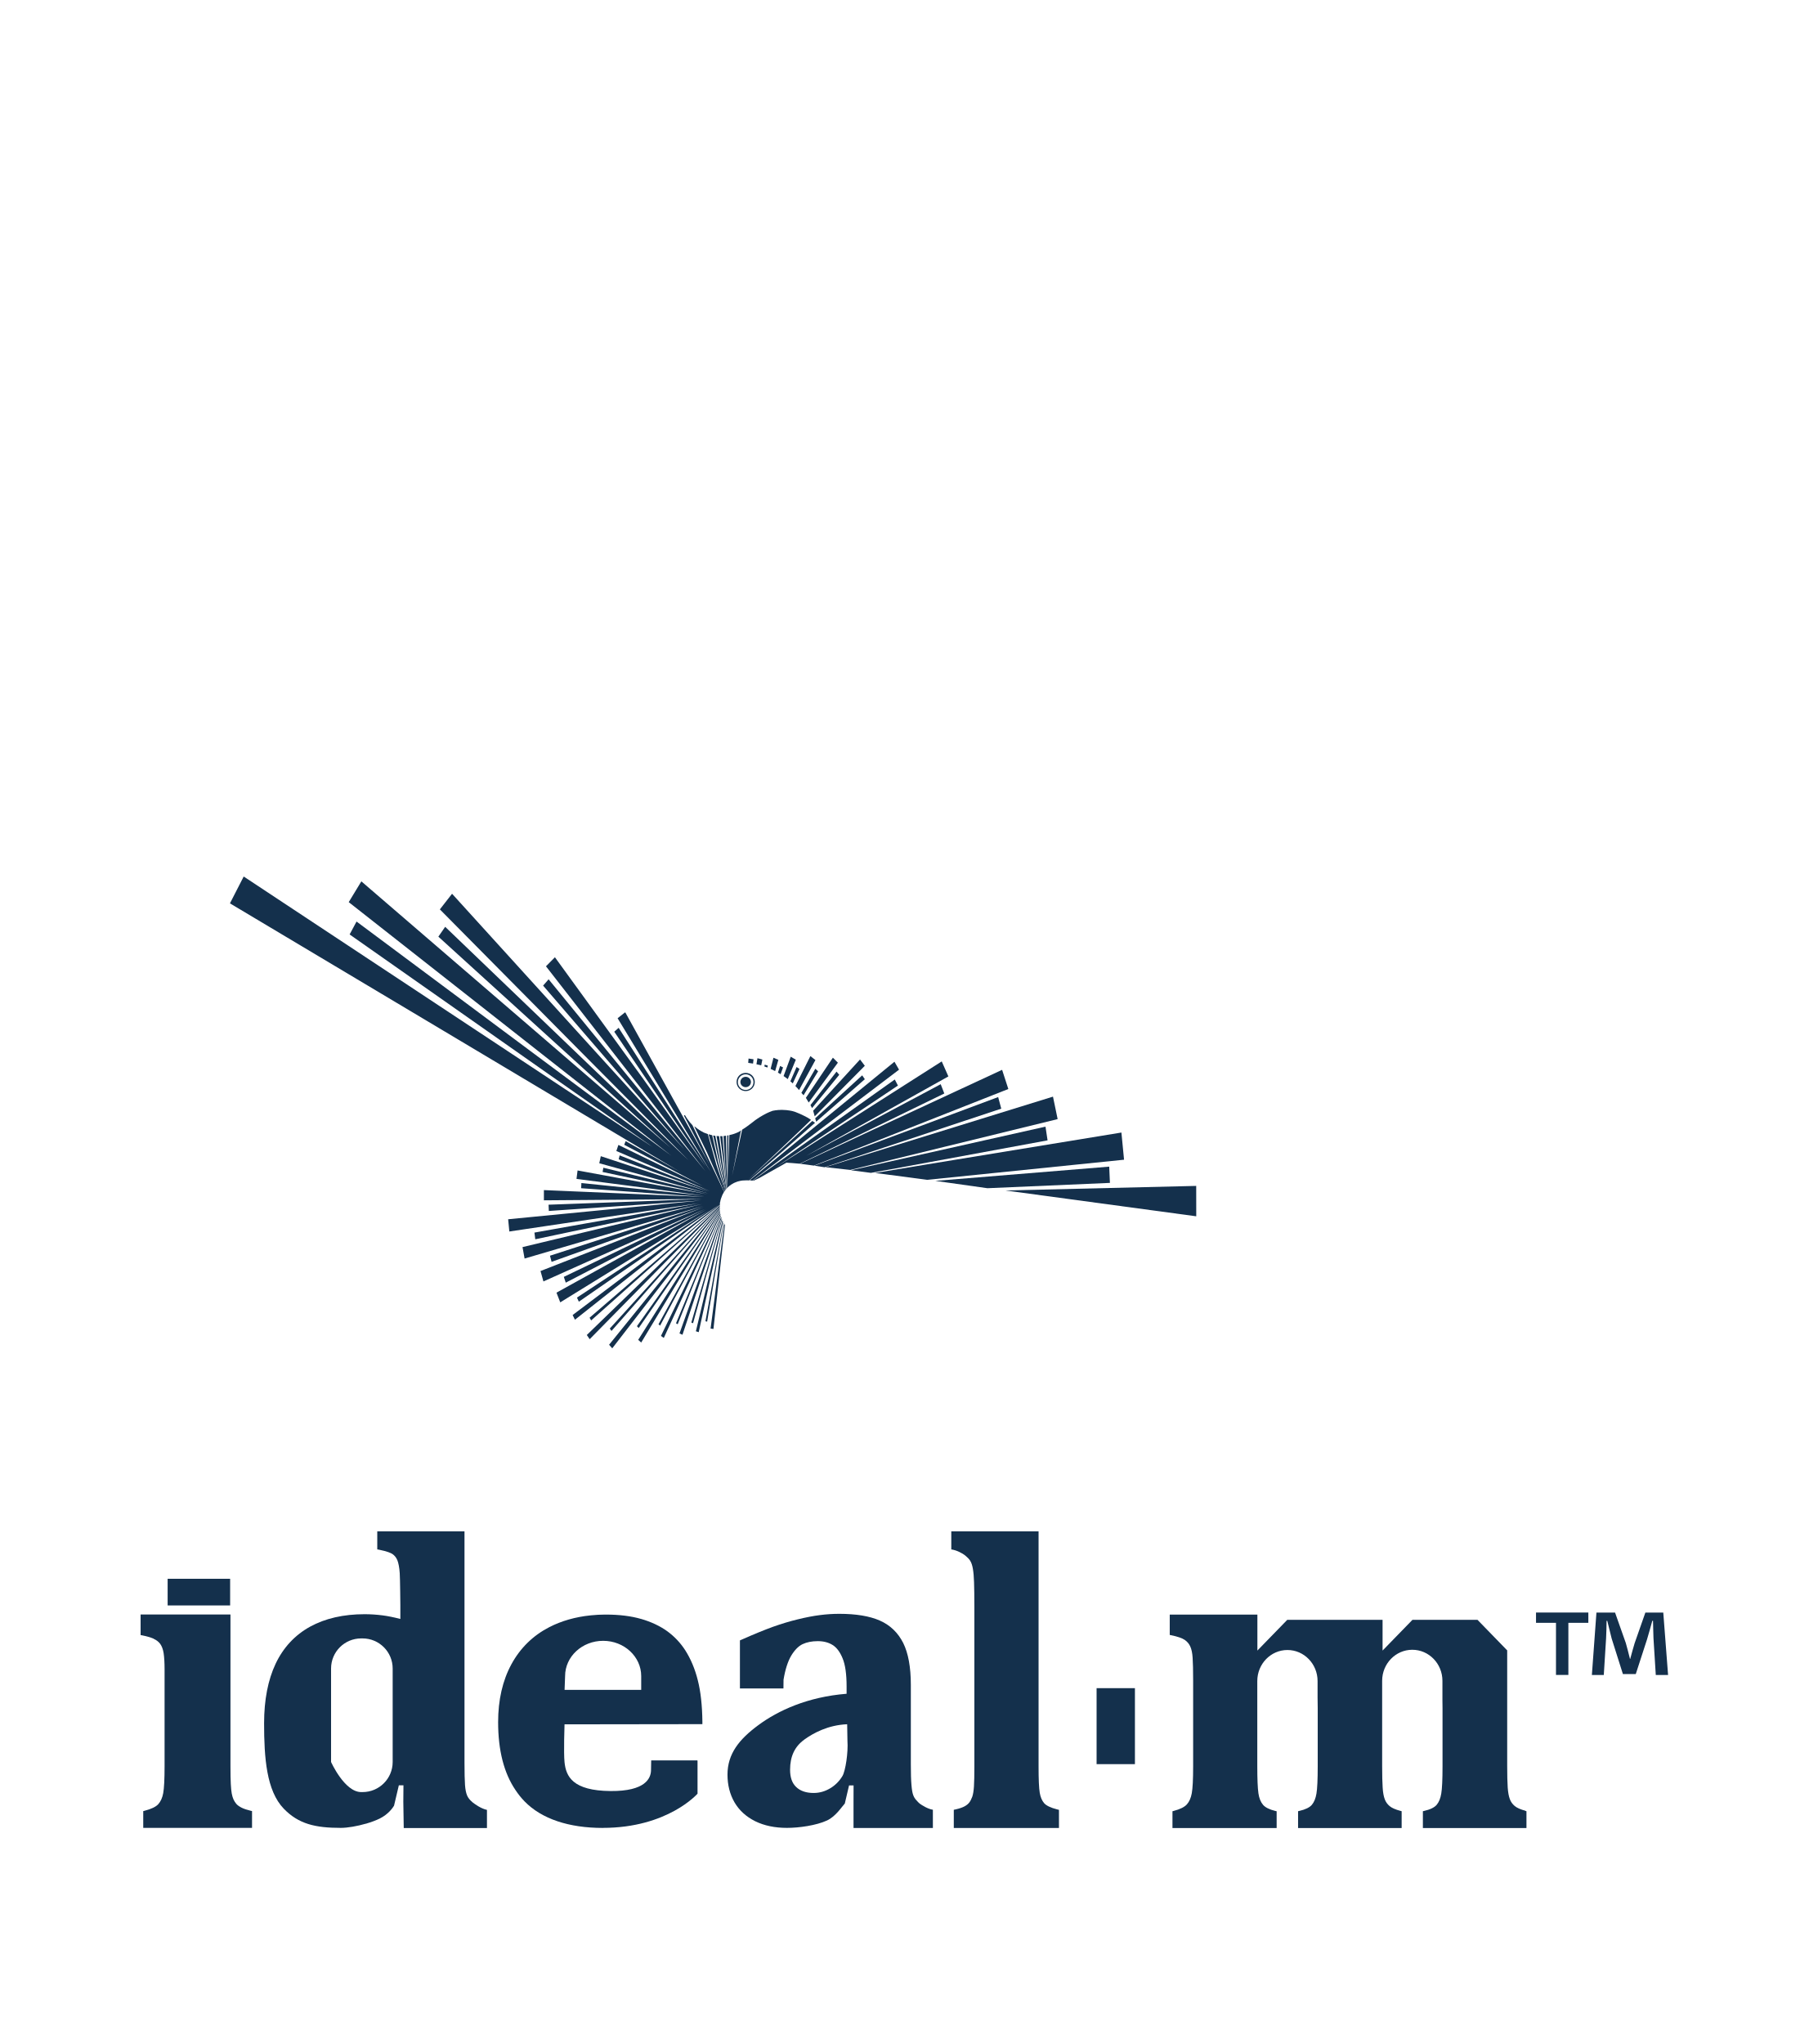
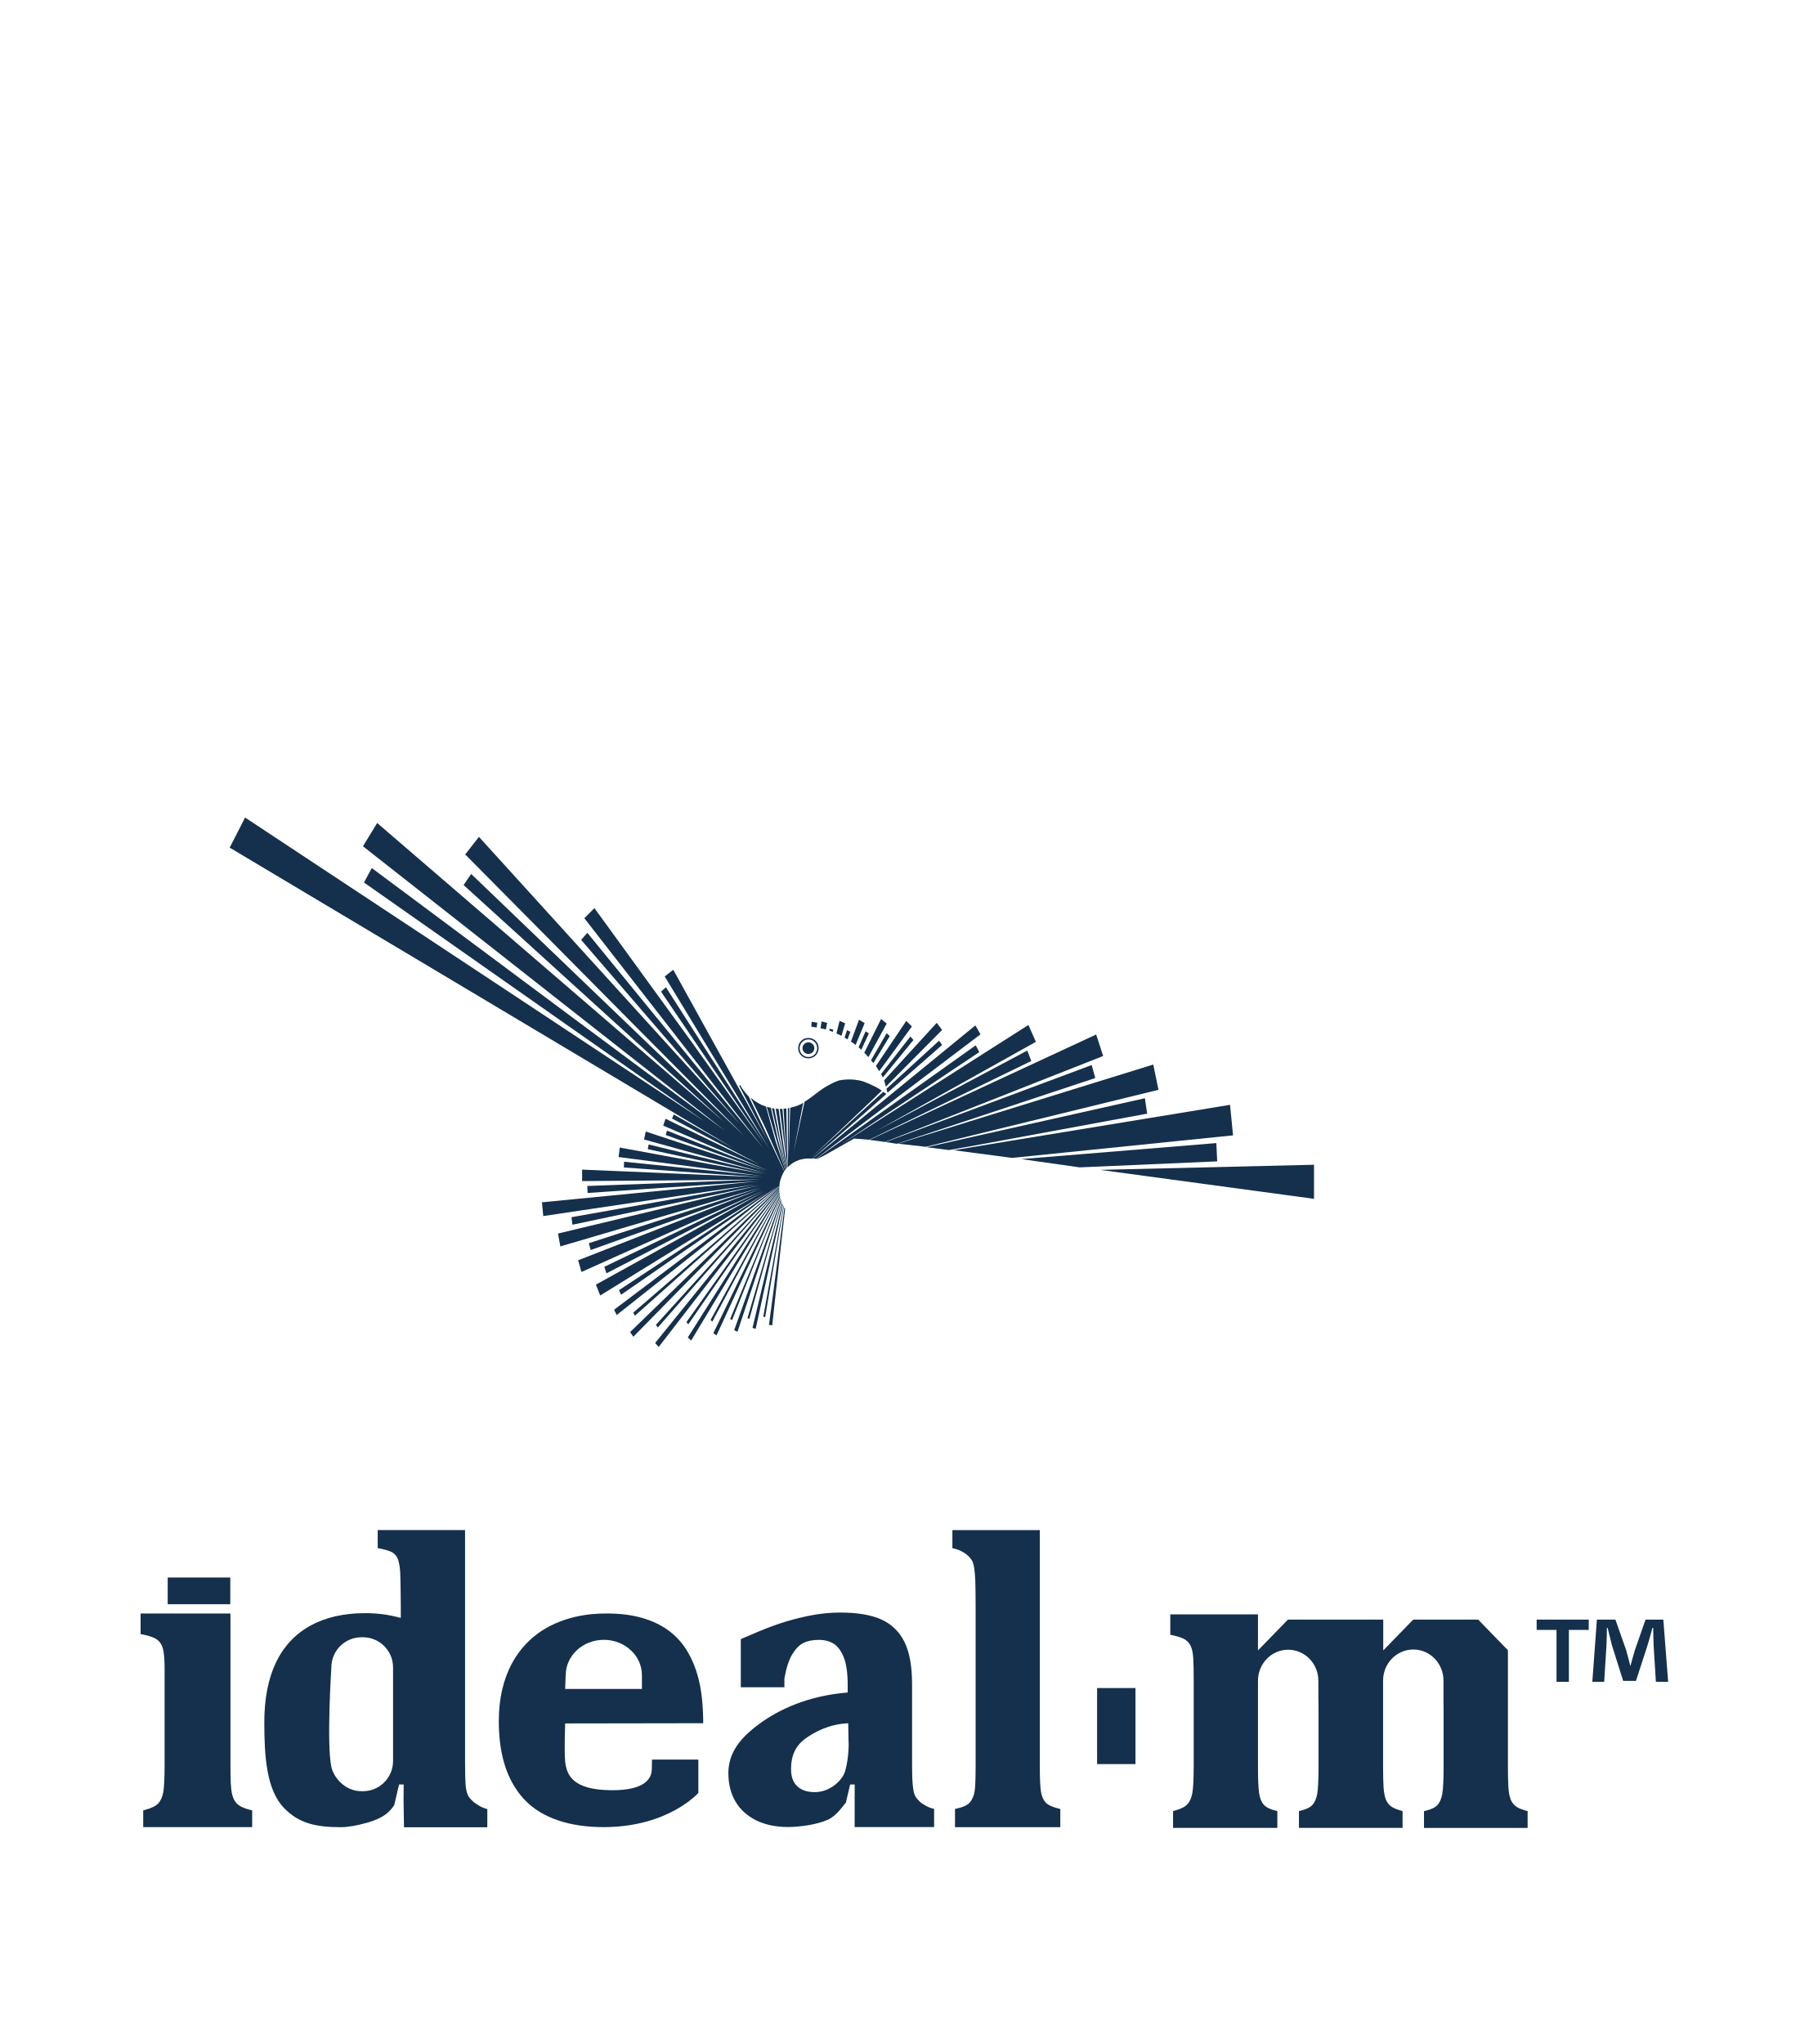
<svg xmlns="http://www.w3.org/2000/svg" id="Layer_2" data-name="Layer 2" viewBox="-13.02 -60 167.5 189.24">
  <g id="Layer_1-2" data-name="Layer 1">
-     <g id="monograma-242" transform="translate(0.00 21.15) scale(0.43613)">
+     <g id="monograma-259" transform="translate(0.00 15.69) scale(0.50394)">
      <g>
        <g>
-           <path d="M128.47,41.69c-1.09,0-1.93.84-1.93,1.93s.86,1.93,1.93,1.93,1.93-.84,1.93-1.93-.84-1.93-1.93-1.93ZM128.47,45.31c-.92,0-1.66-.74-1.66-1.66s.74-1.66,1.66-1.66,1.66.74,1.66,1.66-.74,1.66-1.66,1.66Z" fill="#14304c" />
-           <ellipse cx="128.47" cy="43.62" rx="1.12" ry="1.1" fill="#14304c" />
+           <path d="M122.71,40.49c-1.06,0-1.88.82-1.88,1.88s.84,1.88,1.88,1.88,1.88-.82,1.88-1.88-.82-1.88-1.88-1.88ZM122.71,44c-.9,0-1.61-.72-1.61-1.62s.72-1.62,1.61-1.62,1.61.72,1.61,1.62-.71,1.62-1.61,1.62Z" fill="#14304c" />
+           <ellipse cx="122.71" cy="42.37" rx="1.09" ry="1.07" fill="#14304c" />
        </g>
-         <path d="M130.04,39.71l.1-.91-1.06-.16-.07.92c.34.04.68.09,1.02.15h0Z" fill="#14304c" />
-         <polygon points="132.02 38.85 130.97 38.57 130.76 39.86 131.77 40.08 132.02 38.85" fill="#14304c" />
-         <polygon points="135.41 38.92 134.37 38.47 133.77 40.84 134.73 41.3 135.41 38.92" fill="#14304c" />
-         <path d="M137.41,43.01l1.71-4.12-1.08-.64-1.52,4.11c.3.21.6.42.87.64h0Z" fill="#14304c" />
-         <path d="M139.81,45.33h0s3.47-6.37,3.47-6.37l-1.07-.84-3.18,6.36c.27.27.53.56.77.85Z" fill="#14304c" />
-         <path d="M141.49,47.38c.13.19.24.38.37.6h0s6.19-8.46,6.19-8.46l-1.06-1.06-5.74,8.53c.09.14.17.27.25.39Z" fill="#14304c" />
-         <polygon points="143.13 50.91 153.77 40.18 152.75 38.84 142.8 49.72 143.13 50.91" fill="#14304c" />
-         <polygon points="208.25 54.35 166.43 61.2 155.95 62.93 167.01 64.39 208.81 60.12 208.25 54.35" fill="#14304c" />
-         <polygon points="133.16 40.14 132.51 39.94 132.44 40.32 133.09 40.55 133.16 40.14" fill="#14304c" />
-         <path d="M135.89,41.96h0s.52-1.43.52-1.43l-.63-.31-.46,1.41c.17.1.36.21.56.33Z" fill="#14304c" />
-         <path d="M138.47,43.93h0s1.43-3.08,1.43-3.08l-.62-.41-1.32,3.03c.19.16.35.31.51.45Z" fill="#14304c" />
-         <path d="M140.31,45.93s.09.09.16.18l.03.04c.1.11.21.23.26.29h0s3.09-5.09,3.09-5.09l-.59-.54-2.97,5.13Z" fill="#14304c" />
-         <polygon points="142.23 48.52 142.56 49.16 148.34 42.09 147.76 41.42 142.23 48.52" fill="#14304c" />
-         <path d="M143.23,51.33c.04.12.07.24.1.34.03.13.07.26.11.39h0s10.33-9.03,10.33-9.03l-.56-.82-9.98,9.12Z" fill="#14304c" />
-         <path d="M161.03,41l-.97-1.68-17.76,14.52-12.98,10.65c.19.01.39.04.58.07h0s12.96-9.78,12.96-9.78l18.17-13.77Z" fill="#14304c" />
-         <path d="M123.93,66.9c.05-.08.1-.15.15-.22l-1.92-5.75h.02s-.02-.04-.02-.04l-1.72-6.21c-.24-.08-.48-.18-.77-.29l-.18-.07v-.03c-.61-.29-1.17-.65-1.65-1.07-.05-.03-.09-.06-.13-.09h-.02s-.09-.08-.14-.1h0s2.73,5.61,2.73,5.61l3.64,8.27Z" fill="#14304c" />
-         <path d="M170.64,46.05l-.76-1.96-28.55,15.2,30.18-16.85-1.41-3.19-22.77,14.51-12.69,8.09,8.09-5.41,18.07-12.06-.67-1.29-17.78,12.64-12.39,8.83s.05,0,.07.01c.03,0,.06,0,.09.01h0s1.16-.53,1.16-.53l5.84-3.3,1.23.08,1.61.14,7.66-3.71,23.03-11.2Z" fill="#14304c" />
-         <path d="M112.37,78.96l-17.04,14.7.33.58,27.32-24.34s0-.03,0-.05c0,0,0-.02,0-.04v-.03l-10.61,9.18Z" fill="#14304c" />
-         <path d="M122.97,70.15v-.02c0-.06,0-.12,0-.19v-.02s-10.71,10.41-10.71,10.41l-17.52,17,.61.89,17.19-17.48,10.43-10.59Z" fill="#14304c" />
-         <polygon points="184.24 45.11 182.92 41.04 153.7 54.6 140.05 60.97 140.05 60.97 140.02 60.98 142.96 61.37 154.43 56.86 184.24 45.11" fill="#14304c" />
-         <polygon points="194.71 51.5 193.72 46.73 159.13 57.43 145.39 61.7 150.69 62.29 159.69 60.07 194.71 51.5" fill="#14304c" />
-         <polygon points="192.57 56.01 192.13 53.1 158.36 60.67 150.83 62.36 155.06 62.91 158.59 62.28 192.57 56.01" fill="#14304c" />
-         <path d="M114.2,79.88l-14.58,16.08.36.51,22.99-26.13s0-.05,0-.08c0-.01,0-.03,0-.05v-.02s-8.76,9.68-8.76,9.68Z" fill="#14304c" />
-         <polygon points="182.08 46.82 153.31 57.55 143.08 61.38 143.08 61.38 143.06 61.39 145.22 61.72 182.74 49.28 182.08 46.82" fill="#14304c" />
-         <path d="M122.99,69.75s0-.07.01-.1c0,0,0-.02,0-.03v-.04s0-.04,0-.04v-.05s0,0,0,0v-.07c.02-.07.03-.15.03-.23v-.09s.03-.01.03-.01c0-.01.03-.14.03-.14,0-.05.02-.1.03-.15v-.06s.03-.08.04-.12l.03-.11s.05-.16.05-.16c.16-.52.38-1,.65-1.43l-6.72-14.13c-.15-.15-.32-.34-.48-.54-.04-.04-.07-.09-.11-.13-.43-.53-.8-1.07-1.01-1.48l-.21.11,5.55,10.63-7.04-12.71-10.92-19.76-.1-.07-1.57,1.25,19.79,32.6-7.91-12.34-11.66-18.23-.93.83,12.08,17.83,7.35,10.82-13.48-18.91-18.55-25.55-1.9,1.92,33.89,43.53-14.2-17.38-19.13-23.39-1.17,1.34,19.64,22.77,10.4,12.05-20.07-22.06L66.13,3.66l-2.59,3.32,30.48,30.78,22.36,22.53L64.67,10.68l-1.45,2.09,49.3,44.8-26.68-22.99L46.87,1.03l-2.68,4.41,40.15,31.56,28.36,22.28-27.4-20.35L45.85,9.56l-1.47,2.74,40.09,28.14,24.36,17.06-37.58-24.86L21.89,0l-2.92,5.7,82.19,49.03,13.22,7.87-11.39-6.43-.31.78,16.62,8.72-17.85-8.69-.44,1.29,12.09,5.19,7.78,3.34-7.37-2.91-11.8-4.69-.2.84,11.87,4.28,7.11,2.58-8.79-2.92-13.99-4.61-.32,1.5,23.15,6.41-8.53-2.11-13.76-3.35-.16.9,13.83,2.96,8.3,1.76-10.65-1.95-16.79-3.09-.23,1.79,16.91,2.21,10.2,1.37-9.59-1-16.48-1.7-.05,1.1,16.49,1.18,9.67.67-34.07-1.45v2.17s21.02-.16,21.02-.16l12.67-.13-11.96.46-20.74.76.06,1.33,32.29-2.22-15.06,1.46-25.87,2.52.25,2.6,40.2-5.99-12,2.15-22.87,4.07.18,1.42,22.76-4.81,12.72-2.68-13.59,3.25-24.6,5.9.44,2.43,24.39-7.17,13.5-3.97-11.22,3.65-21.28,6.89.34,1.3,21.07-7.55,11.23-4.05-11.98,4.69-22.67,8.86.62,2.21,34.33-15.39-10.18,4.89-19.82,9.53.41,1.23,19.62-10.17,10.3-5.35-31.89,17.64.8,2.06,20.53-12.67,11.17-6.9-9.75,6.41-18.4,12.15.4.87,18.22-12.6,11.53-7.97-11.95,8.99-19.12,14.41.49,1,18.9-14.96,11.86-9.41Z" fill="#14304c" />
-         <path d="M122.97,70.56s0-.09-.02-.15l-8.72,10.75-14.76,18.24.67.76,22.83-29.54v-.06Z" fill="#14304c" />
-         <path d="M122.54,60.3h.02v-.02h0s-1.2-5.36-1.2-5.36c-.27-.06-.54-.13-.77-.2h0l1.66,5.69,1.84,6.25s.06-.08.09-.12l-1.61-6.16-.02-.09Z" fill="#14304c" />
-         <path d="M123.93,73.77l-.88,6.66-2.03,15.53.61.09,1.71-15.57.74-6.5s-.07-.1-.11-.16l-.04-.04Z" fill="#14304c" />
-         <path d="M123.64,73.23l-.03-.07s-.05-.09-.08-.13l-1.81,7.47-3.82,16.04.6.19,3.53-16.15,1.61-7.34Z" fill="#14304c" />
-         <path d="M123.82,73.57s-.02-.03-.03-.05c-.01-.02-.03-.04-.05-.06l-1.17,6.38-2.64,14.57.36.09,2.45-14.62,1.08-6.31Z" fill="#14304c" />
-         <path d="M124.29,55.02c-.18.03-.36.06-.53.08l.69,11.12s.07-.08.11-.12l-.16-4.9-.1-6.18Z" fill="#14304c" />
-         <path d="M143.19,52.27l-.57-.38-13.69,12.53,11.18-10.59,2.23-2.16c-.09-.07-.16-.12-.24-.18-.17-.12-.36-.23-.6-.37,0,0-.01,0-.02-.01h-.02c-.11-.07-.21-.12-.32-.18-.06-.03-.11-.06-.17-.08-.16-.08-.3-.15-.43-.21l-.09-.05h0s0,0,0,0c-.18-.08-.35-.16-.54-.24l-.9-.37h0s-.05-.02-.05-.02c-.13-.04-.28-.09-.44-.13l-.11-.03h0s-.08-.02-.08-.02c-.16-.03-.29-.06-.41-.08l-.12-.02c-.18-.03-.35-.05-.53-.07l-.13-.02c-.3-.03-.61-.04-.92-.05h-.08s-.06,0-.06,0c-.16,0-.32,0-.48.02h-.11s-.03,0-.03,0c-.17.01-.35.03-.55.06h-.12s-.04.02-.04.02c-.18.03-.33.05-.47.08h-.05s-.04.02-.04.02l-.14.05c-.34.12-.69.27-1.03.43l-.08.04-.12.06c-.16.08-.32.16-.51.27l-.11.06-.09.05c-.16.09-.33.19-.49.29l-.09.05-.11.07c-.15.09-.29.18-.43.28l-.1.07-.1.07c-.11.07-.22.15-.32.22-.24.19-.46.36-.68.53-.16.12-.32.24-.48.36,0,0-.34.25-.4.3l-.15.11c-.12.09-.25.18-.37.26-.24.17-.46.31-.66.43l-.02.09h-.01s-2.11,9.71-2.11,9.71l1.89-9.66c-.09.09-.2.17-.34.26l-.08.04c-.07.04-.14.07-.24.12-.09.04-.17.08-.26.11-.09.04-.18.07-.27.11-.1.04-.2.07-.3.11-.1.03-.19.06-.29.09-.06.02-.12.03-.18.05-.16.04-.31.08-.47.11-.01,0-.02,0-.04.01l-.33,9.85.15-9.82-.11.03c-.05.01-.11.03-.17.04l.02,11.1c.24-.25.51-.47.81-.68l.07-.04c.16-.11.34-.21.53-.31l.05-.02c.11-.05.24-.11.33-.14h.01s.06-.03.06-.03h.02s.25-.1.25-.1l.1-.03c.11-.03.22-.06.32-.08h.05s.02-.02.02-.02h.03s.07-.02.1-.03l.19-.03c.11-.02.21-.04.32-.05,0,0,.02,0,.03,0h.03s.01,0,.01,0h.04s.06,0,.09-.01h.12s.18-.01.18-.01c.09,0,.19-.01.28-.01.01,0,.03,0,.05,0,.01,0,.02,0,.04,0,.01,0,.03,0,.04,0,.01,0,.03,0,.04,0,.01,0,.02,0,.04,0,.01,0,.02,0,.03,0,.09,0,.18,0,.28.01h.08s10.02-8.73,10.02-8.73l3.94-3.47Z" fill="#14304c" />
-         <path d="M122.84,55.12c-.17,0-.33-.02-.51-.03h-.05s1.97,11.35,1.97,11.35c.03-.04.06-.08.09-.11l.02-.02-.79-5.47-.74-5.72Z" fill="#14304c" />
-         <path d="M123.17,55.13h-.12s.84,6.43.84,6.43l.49,4.73s.04-.04.05-.06l-.89-11.12c-.13,0-.25.01-.38.02Z" fill="#14304c" />
-         <path d="M122.01,55.05c-.06,0-.12-.02-.17-.03h-.03c-.08-.02-.17-.03-.25-.04l1.46,6.35,1.17,5.2s.04-.06.07-.09l-1.07-5.17-1.17-6.23Z" fill="#14304c" />
-         <path d="M123.05,71.43s0-.05,0-.07c0-.02,0-.04-.02-.06l-4.62,8.35-8.45,15.4.34.29,8.31-15.57,4.46-8.34Z" fill="#14304c" />
-         <path d="M123.13,71.79v-.02c-.02-.06-.03-.13-.06-.2l-4.39,9.05-8.2,16.91.61.42,7.89-17.15,4.15-9.01Z" fill="#14304c" />
-         <path d="M123.43,72.91l.02-.08v-.02s-.04-.09-.07-.13l-2.1,7.13-4.35,14.88.37.14,4.16-14.95,1.98-6.98Z" fill="#14304c" />
-         <path d="M116.74,79.93l6.24-9.05s0-.05,0-.09c0-.02,0-.04-.01-.07l-6.43,9.03-11.16,15.71.38.39,11-15.92Z" fill="#14304c" />
-         <path d="M123.02,71.17v-.06s-.02-.09-.03-.13l-6.26,9.86-11.08,17.52.64.57,10.73-17.81,6.01-9.95Z" fill="#14304c" />
-         <path d="M123.21,72.12s-.01-.04-.02-.06c0-.02-.01-.05-.03-.07l-3.23,7.75-6.25,15.1.36.21,6.07-15.24,3.11-7.7Z" fill="#14304c" />
-         <path d="M123.33,72.51s-.02-.08-.04-.12v-.03s-.04-.07-.04-.07l-2.94,8.22-5.89,16.48.63.29,5.55-16.63,2.73-8.14Z" fill="#14304c" />
-         <polygon points="205.66 61.59 168.74 64.61 179.8 66.17 205.81 65.04 205.66 61.59" fill="#14304c" />
-         <polygon points="224.13 65.68 183.64 66.65 224.14 72.13 224.13 65.68" fill="#14304c" />
+         <path d="M124.24,38.57l.1-.89-1.03-.16-.06.9c.33.04.66.09.99.15h0Z" fill="#14304c" />
+         <polygon points="126.16 37.73 125.14 37.46 124.93 38.71 125.92 38.93 126.16 37.73" fill="#14304c" />
+         <polygon points="129.46 37.8 128.44 37.36 127.86 39.66 128.79 40.11 129.46 37.8" fill="#14304c" />
+         <path d="M131.39,41.77l1.66-4-1.04-.62-1.48,4c.29.2.58.41.85.62h0Z" fill="#14304c" />
+         <path d="M133.73,44.03h0s3.37-6.19,3.37-6.19l-1.04-.82-3.08,6.18c.26.27.51.54.75.83Z" fill="#14304c" />
+         <path d="M135.36,46.02c.12.19.24.36.36.58h0s6.01-8.21,6.01-8.21l-1.03-1.03-5.58,8.28c.09.14.16.26.24.38Z" fill="#14304c" />
+         <polygon points="136.95 49.44 147.28 39.02 146.29 37.72 136.63 48.28 136.95 49.44" fill="#14304c" />
+         <polygon points="200.19 52.78 159.58 59.44 149.4 61.12 160.14 62.53 200.74 58.39 200.19 52.78" fill="#14304c" />
+         <polygon points="127.27 38.98 126.64 38.79 126.56 39.16 127.2 39.38 127.27 38.98" fill="#14304c" />
+         <path d="M129.91,40.75h0s.51-1.39.51-1.39l-.61-.3-.45,1.37c.17.1.35.2.54.32Z" fill="#14304c" />
+         <path d="M132.43,42.66h0s1.39-2.99,1.39-2.99l-.6-.4-1.29,2.95c.18.15.34.3.5.44Z" fill="#14304c" />
+         <path d="M134.21,44.61s.08.09.16.17l.03.04c.1.11.2.23.26.28h0s3-4.95,3-4.95l-.57-.53-2.88,4.98Z" fill="#14304c" />
+         <polygon points="136.07 47.12 136.39 47.75 142.01 40.87 141.45 40.23 136.07 47.12" fill="#14304c" />
+         <path d="M137.05,49.85c.04.12.07.23.09.33.03.12.07.25.11.38h0s10.03-8.77,10.03-8.77l-.55-.8-9.69,8.86Z" fill="#14304c" />
+         <path d="M154.33,39.82l-.94-1.63-17.25,14.1-12.61,10.34c.19.01.37.04.57.07h0s12.58-9.5,12.58-9.5l17.65-13.37Z" fill="#14304c" />
+         <path d="M118.3,64.97c.05-.07.1-.15.15-.22l-1.86-5.58h.02s-.02-.04-.02-.04l-1.67-6.03c-.24-.08-.47-.17-.75-.28l-.18-.07v-.03c-.6-.28-1.14-.63-1.6-1.04-.05-.03-.09-.06-.13-.09h-.02s-.09-.07-.13-.1h0s2.66,5.45,2.66,5.45l3.54,8.03Z" fill="#14304c" />
+         <path d="M163.67,44.72l-.74-1.91-27.73,14.76,29.31-16.36-1.37-3.1-22.12,14.09-12.32,7.86,7.86-5.25,17.55-11.71-.65-1.25-17.26,12.27-12.04,8.57s.04,0,.07.01c.03,0,.06,0,.08.01h0s1.13-.52,1.13-.52l5.67-3.21,1.2.08,1.56.14,7.44-3.6,22.37-10.88Z" fill="#14304c" />
+         <path d="M107.07,76.68l-16.55,14.28.32.56,26.53-23.64s0-.03,0-.05c0,0,0-.02,0-.04v-.03l-10.31,8.92Z" fill="#14304c" />
+         <path d="M117.37,68.13v-.02c0-.05,0-.12,0-.18v-.02s-10.4,10.11-10.4,10.11l-17.02,16.51.59.86,16.69-16.98,10.13-10.28Z" fill="#14304c" />
+         <polygon points="176.87 43.81 175.59 39.86 147.21 53.03 133.96 59.21 133.96 59.21 133.93 59.23 136.79 59.6 147.93 55.22 176.87 43.81" fill="#14304c" />
+         <polygon points="187.04 50.02 186.08 45.38 152.49 55.78 139.15 59.92 144.29 60.49 153.03 58.34 187.04 50.02" fill="#14304c" />
+         <polygon points="184.96 54.4 184.54 51.57 151.74 58.92 144.43 60.57 148.53 61.09 151.97 60.49 184.96 54.4" fill="#14304c" />
+         <path d="M108.85,77.58l-14.16,15.62.35.49,22.32-25.38s0-.05,0-.08c0-.01,0-.03,0-.05v-.02s-8.51,9.4-8.51,9.4Z" fill="#14304c" />
+         <polygon points="174.77 45.47 146.84 55.89 136.9 59.61 136.91 59.61 136.88 59.62 138.98 59.94 175.42 47.86 174.77 45.47" fill="#14304c" />
+         <path d="M117.39,67.74s0-.06.01-.1c0,0,0-.02,0-.03v-.04s0-.04,0-.04v-.05s0,0,0,0v-.07c.02-.07.03-.15.03-.23v-.09s.03-.01.03-.01c0-.01.03-.14.03-.14,0-.05.02-.1.03-.14v-.05s.03-.08.04-.11l.03-.11s.05-.16.05-.16c.16-.5.37-.97.63-1.39l-6.52-13.72c-.14-.15-.31-.33-.47-.52-.04-.04-.07-.08-.11-.13-.42-.51-.78-1.04-.98-1.44l-.2.1,5.39,10.33-6.84-12.35-10.61-19.19-.1-.07-1.52,1.21,19.22,31.66-7.68-11.98-11.32-17.7-.9.8,11.73,17.32,7.14,10.51-13.09-18.36-18.02-24.81-1.85,1.86,32.92,42.28-13.79-16.88-18.58-22.72-1.14,1.3,19.07,22.12,10.1,11.71-19.49-21.43L62.17,3.55l-2.52,3.23,29.61,29.89,21.71,21.88L60.75,10.37l-1.4,2.03,47.88,43.51-25.91-22.33L43.47,1l-2.61,4.28,39,30.65,27.55,21.64-26.61-19.76L42.48,9.28l-1.43,2.66,38.94,27.33,23.66,16.57-36.5-24.15L19.2,0l-2.83,5.53,79.82,47.62,12.83,7.64-11.06-6.24-.3.76,16.14,8.47-17.34-8.44-.43,1.26,11.74,5.04,7.56,3.24-7.16-2.82-11.46-4.55-.2.82,11.53,4.16,6.9,2.51-8.54-2.84-13.58-4.47-.31,1.46,22.49,6.22-8.29-2.05-13.36-3.26-.15.87,13.43,2.88,8.06,1.71-10.34-1.89-16.3-3-.22,1.74,16.42,2.15,9.91,1.33-9.31-.97-16-1.65-.05,1.06,16.02,1.15,9.39.65-33.08-1.41v2.11s20.41-.16,20.41-.16l12.3-.13-11.62.45-20.14.74.06,1.29,31.36-2.16-14.63,1.42-25.12,2.45.24,2.53,39.04-5.82-11.65,2.08-22.21,3.95.18,1.38,22.1-4.67,12.35-2.6-13.2,3.16-23.9,5.73.43,2.36,23.69-6.96,13.11-3.86-10.89,3.54-20.67,6.69.33,1.26,20.46-7.33,10.9-3.94-11.64,4.55-22.02,8.6.61,2.15,33.34-14.95-9.89,4.75-19.25,9.25.39,1.2,19.05-9.88,10-5.19-30.98,17.14.78,2,19.94-12.31,10.85-6.7-9.46,6.23-17.87,11.8.38.84,17.7-12.24,11.2-7.74-11.61,8.73-18.57,14,.47.98,18.35-14.53,11.52-9.14Z" fill="#14304c" />
+         <path d="M117.37,68.52s0-.09-.02-.14l-8.47,10.44-14.33,17.71.65.74,22.17-28.69v-.06Z" fill="#14304c" />
+         <path d="M116.96,58.56h.02v-.02h0s-1.17-5.2-1.17-5.2c-.26-.06-.52-.13-.75-.19h0l1.61,5.52,1.79,6.07s.06-.08.09-.12l-1.57-5.99-.02-.08Z" fill="#14304c" />
+         <path d="M118.3,71.65l-.85,6.47-1.98,15.08.59.09,1.66-15.12.72-6.31s-.07-.1-.11-.16l-.04-.04Z" fill="#14304c" />
+         <path d="M118.02,71.13l-.03-.07s-.04-.09-.08-.13l-1.76,7.25-3.71,15.58.58.18,3.43-15.69,1.57-7.13Z" fill="#14304c" />
+         <path d="M118.2,71.45s-.02-.03-.03-.05c-.01-.02-.03-.04-.05-.06l-1.14,6.2-2.56,14.15.35.09,2.38-14.2,1.05-6.12Z" fill="#14304c" />
+         <path d="M118.66,53.43c-.17.03-.35.05-.52.08l.67,10.8s.07-.08.1-.11l-.15-4.76-.1-6Z" fill="#14304c" />
+         <path d="M137.01,50.76l-.55-.37-13.3,12.17,10.86-10.28,2.17-2.1c-.08-.07-.16-.12-.23-.17-.17-.12-.35-.23-.58-.36,0,0-.01,0-.02-.01h-.01c-.1-.06-.21-.12-.31-.17-.05-.03-.11-.05-.16-.08-.15-.08-.29-.14-.42-.2l-.09-.04h0s0,0,0,0c-.17-.08-.34-.16-.52-.24l-.88-.36h0s-.05-.02-.05-.02c-.13-.04-.27-.08-.43-.13l-.11-.03h0s-.07-.02-.07-.02c-.16-.03-.28-.06-.4-.08l-.12-.02c-.18-.03-.34-.05-.51-.07l-.13-.02c-.29-.03-.59-.04-.9-.04h-.07s-.06,0-.06,0c-.16,0-.31,0-.47.02h-.11s-.03,0-.03,0c-.17.01-.34.03-.53.06h-.11s-.04.02-.04.02c-.18.03-.32.05-.46.08h-.05s-.04.02-.04.02l-.13.05c-.33.12-.67.26-1,.42l-.08.04-.11.06c-.15.07-.31.16-.5.26l-.11.06-.08.05c-.16.09-.32.18-.48.28l-.09.05-.11.07c-.14.09-.28.18-.41.27l-.1.07-.09.06c-.11.07-.21.14-.31.22-.23.19-.45.35-.66.51-.16.12-.31.23-.47.35,0,0-.33.24-.39.29l-.14.1c-.12.09-.24.17-.36.26-.24.16-.44.3-.65.42l-.02.09h-.01s-2.04,9.43-2.04,9.43l1.83-9.38c-.09.09-.2.17-.33.25l-.08.04c-.07.04-.14.07-.24.11-.08.04-.17.07-.25.11-.09.04-.18.07-.26.1-.1.04-.19.07-.29.1-.09.03-.19.06-.28.09-.06.02-.11.03-.17.05-.16.04-.3.08-.46.11-.01,0-.02,0-.04.01l-.32,9.57.15-9.54-.11.03c-.05.01-.11.03-.16.04l.02,10.78c.23-.24.5-.46.79-.66l.06-.04c.16-.11.33-.21.52-.3l.05-.02c.11-.05.23-.1.32-.14h.01s.06-.03.06-.03h.02s.24-.1.24-.1l.1-.03c.11-.03.21-.06.31-.08h.05s.02-.02.02-.02h.03s.07-.02.1-.03l.18-.03c.1-.02.21-.04.32-.05,0,0,.02,0,.03,0h.03s.01,0,.01,0h.04s.06,0,.08-.01h.12s.18-.01.18-.01c.09,0,.18-.01.28-.01.01,0,.03,0,.05,0,.01,0,.02,0,.04,0,.01,0,.03,0,.04,0,.01,0,.03,0,.04,0,0,0,.02,0,.04,0,.01,0,.02,0,.03,0,.09,0,.18,0,.27.01h.07s9.73-8.48,9.73-8.48l3.82-3.37Z" fill="#14304c" />
+         <path d="M117.25,53.53c-.16,0-.32-.02-.5-.03h-.05s1.91,11.02,1.91,11.02c.03-.04.06-.07.09-.11l.02-.02-.76-5.31-.72-5.55Z" fill="#14304c" />
+         <path d="M117.57,53.54h-.12s.82,6.24.82,6.24l.48,4.6s.04-.04.05-.06l-.86-10.8c-.12,0-.24.01-.37.02Z" fill="#14304c" />
+         <path d="M116.44,53.46c-.06,0-.11-.02-.17-.03h-.03c-.08-.02-.16-.03-.24-.04l1.41,6.17,1.14,5.05s.04-.06.06-.08l-1.04-5.02-1.14-6.05Z" fill="#14304c" />
+         <path d="M117.45,69.37s0-.05,0-.07c0-.02,0-.04-.02-.06l-4.49,8.11-8.21,14.96.33.29,8.07-15.13,4.33-8.1Z" fill="#14304c" />
+         <path d="M117.52,69.73v-.02c-.02-.06-.03-.13-.05-.19l-4.27,8.79-7.96,16.42.59.41,7.66-16.65,4.03-8.75Z" fill="#14304c" />
+         <path d="M117.82,70.81l.02-.07v-.02s-.04-.08-.07-.12l-2.04,6.93-4.22,14.45.35.14,4.04-14.52,1.92-6.78Z" fill="#14304c" />
+         <path d="M111.32,77.63l6.06-8.79s0-.05,0-.09c0-.02,0-.04-.01-.07l-6.24,8.77-10.84,15.26.36.38,10.68-15.46Z" fill="#14304c" />
+         <path d="M117.42,69.12v-.06s-.02-.09-.03-.13l-6.08,9.58-10.76,17.01.62.56,10.42-17.3,5.84-9.67Z" fill="#14304c" />
+         <path d="M117.6,70.04s-.01-.04-.02-.05c0-.02-.01-.05-.03-.07l-3.14,7.53-6.07,14.66.35.21,5.89-14.8,3.02-7.48Z" fill="#14304c" />
+         <path d="M117.72,70.43s-.02-.07-.04-.12v-.03s-.04-.07-.04-.07l-2.85,7.98-5.72,16,.61.28,5.39-16.15,2.65-7.91Z" fill="#14304c" />
+         <polygon points="197.67 59.81 161.82 62.75 172.56 64.27 197.83 63.17 197.67 59.81" fill="#14304c" />
+         <polygon points="215.62 63.79 176.29 64.73 215.62 70.05 215.62 63.79" fill="#14304c" />
      </g>
-       <path d="M307.39,156.24v2.19h-4.24v11.06h-2.63v-11.06h-4.24v-2.19h11.11ZM321.71,169.5l-.49-7.8c-.05-1.02-.05-2.29-.1-3.7h-.15c-.34,1.17-.73,2.73-1.12,3.95l-2.39,7.36h-2.73l-2.39-7.55c-.24-1.02-.63-2.58-.93-3.75h-.15c0,1.22-.05,2.49-.1,3.7l-.49,7.8h-2.53l.97-13.26h3.95l2.29,6.48c.29,1.02.54,2,.88,3.36h.05c.34-1.22.63-2.34.93-3.31l2.29-6.53h3.8l1.02,13.26h-2.63Z" fill="#14304c" />
-       <rect x="5.74" y="149.08" width="13.27" height="5.66" fill="#14304c" />
-       <path d="M2.76,161.82c.59.26,1.06.62,1.41,1.09.34.48.59,1.14.72,1.96.13.87.2,2.02.2,3.43v20.56c0,2.76-.1,4.7-.29,5.73-.18.99-.54,1.77-1.05,2.34-.52.57-1.5,1.03-2.92,1.4l-.27.07v3.56h23.1v-3.57l-.27-.06c-.82-.2-1.49-.42-1.99-.68-.48-.25-.84-.51-1.08-.79-.25-.3-.46-.62-.61-.97-.15-.35-.27-.76-.36-1.23-.09-.46-.15-1.14-.2-2.02-.05-.9-.07-2.18-.07-3.81v-32.17H0v4.37l.28.05c1.01.2,1.84.44,2.47.71Z" fill="#14304c" />
-       <path d="M176.14,145.26c.26.4.45.98.57,1.68.13.77.22,1.73.25,2.87.04,1.15.07,2.98.07,5.44v33.7c0,1.82-.03,3.23-.09,4.21-.06.93-.18,1.66-.35,2.17-.19.5-.39.91-.63,1.23-.23.3-.56.58-.98.81-.44.25-1.09.47-1.9.66l-.42.09v3.86h22.33v-3.85l-.41-.1c-1.36-.35-2.28-.79-2.74-1.32-.46-.53-.77-1.27-.93-2.2-.17-1-.25-2.87-.25-5.57v-49.93h-18.53v3.84c1.15.15,2.43.85,2.97,1.3.41.34.79.71,1.05,1.11Z" fill="#14304c" />
-       <path d="M124.61,190.65c0,2.2.5,4.18,1.49,5.89.99,1.7,2.47,3.05,4.38,4l.02.02h.02c1.9.93,4.15,1.4,6.71,1.4s6.21-.51,8.51-1.57c1.88-.87,3.16-2.95,3.78-3.6l.9-3.84h.96s-.01,3.43-.01,3.43v5.6h16.85v-3.87c-1.06-.15-2.36-.98-2.75-1.27-.31-.23-.59-.58-.83-.83-.23-.25-.44-.59-.6-1.02-.17-.45-.29-1.17-.37-2.16-.09-1.02-.13-2.48-.13-4.36v-16.88c0-3.74-.55-6.73-1.62-8.88-1.1-2.18-2.76-3.79-4.97-4.76-2.15-.95-5.05-1.43-8.59-1.43-1.37,0-2.76.09-4.14.27-1.36.17-2.93.47-4.68.9-1.71.41-3.49.95-5.29,1.59-1.76.64-4,1.55-6.68,2.74l-.32.14v10.2h9.24l.02-1.85c.36-2.19.92-3.92,1.65-5.14.72-1.18,1.53-2,2.39-2.41.89-.42,1.98-.64,3.22-.64s2.28.27,3.15.81c.85.52,1.57,1.47,2.12,2.81.58,1.38.86,3.39.86,5.99v1.56c-8.29.66-14.56,3.57-18.74,6.66-4.04,2.98-6.55,6.07-6.55,10.51ZM140.87,183.25h0c1.97-1.42,5.08-3.12,9.15-3.29l.06,3.51c.18,2.52-.42,6.37-1.05,7.46-.65,1.09-1.53,1.99-2.62,2.63-1.1.66-2.28.99-3.5.99-1.59,0-2.84-.42-3.72-1.27-.87-.83-1.29-2.03-1.29-3.66,0-2.83.98-4.92,3-6.38Z" fill="#14304c" />
-       <path d="M98.15,201.96c13.77,0,20.1-7.26,20.1-7.26v-7l-.06-.06h-9.78l-.04,2.19c-.07,1.59-1.17,4.37-8.58,4.31-8.07-.07-9.47-3.1-9.78-6.13-.21-2,0-8.03,0-8.03h0s.41,0,.41,0l28.86-.04v-.56c-.04-3.42-.36-6.37-.98-8.78-.59-2.37-1.49-4.51-2.67-6.36-1.01-1.56-2.3-2.93-3.83-4.04-1.53-1.1-3.4-1.98-5.54-2.6h-.01s-.01,0-.01,0c-2.12-.61-4.62-.92-7.41-.92h0c-.07,0-.14,0-.21,0-.49,0-.99.01-1.47.04-.48.02-.94.06-1.41.11-.07,0-.14,0-.22.02-3.22.33-6.15,1.17-8.73,2.49-3.46,1.78-6.18,4.43-8.06,7.89-1.87,3.44-2.82,7.57-2.82,12.28,0,5.98,1.23,10.8,3.68,14.41.57.87,1.21,1.66,1.91,2.39,3.63,3.75,9.44,5.66,16.63,5.66ZM90.13,169.74c0-4.14,3.62-7.49,8.08-7.49h0c4.46,0,8.08,3.35,8.08,7.49v2.92h-16.27s.11-2.92.11-2.92Z" fill="#14304c" />
      <g>
-         <rect x="202.98" y="172.3" width="8.14" height="16.13" fill="#14304c" />
-         <path d="M294.05,198.33c-1.05-.28-1.83-.62-2.3-1.02-.46-.39-.82-.87-1.03-1.46-.23-.61-.38-1.44-.45-2.46-.07-1.05-.11-2.58-.11-4.58v-24.53s-6.31-6.49-6.31-6.49h-13.8l-6.35,6.53v-6.53h-20.23l-6.35,6.53v-6.53h0v-1.11h-18.61v4.32l.28.06c1.38.28,2.35.62,2.9.99.52.36.92.82,1.18,1.4.27.59.44,1.4.5,2.4.07,1.04.11,2.65.11,4.83v18.2c0,2.77-.1,4.71-.29,5.73-.18.99-.52,1.78-1.03,2.35-.5.57-1.44,1.04-2.81,1.4l-.26.07v3.57h22.12v-3.57l-.27-.06c-1.27-.31-2.15-.75-2.63-1.32-.49-.58-.82-1.39-.97-2.43-.16-1.09-.24-3.02-.24-5.77v-18.06c0-3.64,2.87-6.59,6.4-6.59s6.4,2.95,6.4,6.59v3.42c.02.73.03,1.52.03,2.36,0,.16,0,.3,0,.46v11.86c0,2.8-.09,4.76-.27,5.8-.17,1.01-.49,1.8-.97,2.37-.47.56-1.36,1-2.66,1.3l-.27.06v3.57h21.99v-3.57l-.26-.07c-1.05-.28-1.83-.62-2.3-1.02-.46-.39-.82-.87-1.03-1.46-.23-.61-.38-1.44-.44-2.46-.07-1.05-.11-2.58-.11-4.58v-17.23s0-.04,0-.05v-.81c0-3.64,2.87-6.59,6.4-6.59s6.4,2.95,6.4,6.59v4.18c0,.53.02,1.07.02,1.65,0,.16,0,.3,0,.46v11.86c0,2.8-.09,4.76-.27,5.8-.17,1.01-.49,1.8-.97,2.37-.47.56-1.36,1-2.66,1.3l-.27.06v3.57h21.99v-3.57l-.26-.07Z" fill="#14304c" />
+         <g>
+           <g>
+             <rect x="175.76" y="159.93" width="7.05" height="13.97" fill="#14304c" />
+             <path d="M254.61,182.47c-.91-.25-1.58-.54-1.99-.88-.4-.33-.71-.76-.89-1.27-.2-.53-.33-1.25-.39-2.13-.06-.91-.09-2.24-.09-3.97v-21.24s-5.46-5.62-5.46-5.62h-11.95l-5.5,5.66v-5.66h-17.52l-5.5,5.66v-5.66h0v-.96h-16.11v3.74l.24.05c1.2.25,2.04.54,2.51.85.45.31.8.71,1.02,1.21.23.51.38,1.21.44,2.08.06.9.09,2.3.09,4.18v15.76c0,2.39-.09,4.08-.25,4.96-.15.85-.45,1.54-.89,2.03-.44.49-1.25.9-2.43,1.21l-.22.06v3.09h19.16v-3.09l-.23-.05c-1.1-.26-1.86-.65-2.28-1.14-.43-.5-.71-1.21-.84-2.1-.14-.94-.21-2.61-.21-5v-15.64c0-3.15,2.48-5.71,5.55-5.71s5.55,2.55,5.55,5.71v2.96c.01.63.02,1.31.03,2.04,0,.13,0,.26,0,.4v10.27c0,2.42-.08,4.12-.23,5.03-.15.87-.43,1.56-.84,2.05-.41.48-1.18.86-2.3,1.13l-.23.05v3.09h19.04v-3.09l-.22-.06c-.91-.25-1.58-.54-1.99-.88-.4-.33-.71-.76-.89-1.27-.2-.53-.33-1.25-.39-2.13-.06-.91-.09-2.24-.09-3.97v-14.91s0-.03,0-.05v-.7c0-3.15,2.48-5.71,5.55-5.71s5.55,2.55,5.55,5.71v3.62c0,.46.01.93.02,1.43,0,.13,0,.26,0,.4v10.27c0,2.42-.08,4.12-.23,5.03-.15.87-.43,1.56-.84,2.05-.41.48-1.18.86-2.3,1.13l-.23.05v3.09h19.04v-3.09l-.22-.06Z" fill="#14304c" />
+           </g>
+           <path d="M266.1,147.36v1.89h-3.65v9.53h-2.27v-9.53h-3.65v-1.89h9.57ZM278.44,158.78l-.42-6.72c-.04-.88-.04-1.97-.08-3.19h-.13c-.29,1.01-.63,2.35-.97,3.4l-2.06,6.34h-2.35l-2.06-6.51c-.21-.88-.55-2.23-.8-3.23h-.13c0,1.05-.04,2.14-.08,3.19l-.42,6.72h-2.18l.84-11.42h3.4l1.97,5.58c.25.88.46,1.72.76,2.9h.04c.29-1.05.55-2.02.8-2.85l1.97-5.63h3.27l.88,11.42h-2.27Z" fill="#14304c" />
+         </g>
+         <g>
+           <g>
+             <rect x="4.98" y="139.62" width="11.5" height="4.91" fill="#14304c" />
+             <path d="M2.39,150.67c.51.22.92.54,1.22.95.3.42.51.99.62,1.7.11.75.18,1.75.18,2.98v17.82c0,2.4-.09,4.08-.25,4.97-.16.86-.47,1.54-.91,2.03-.45.49-1.3.89-2.53,1.22l-.24.06v3.08h20.02v-3.09l-.24-.05c-.71-.17-1.29-.37-1.72-.59-.41-.21-.73-.44-.94-.69-.22-.26-.4-.54-.53-.84-.13-.3-.24-.66-.32-1.06-.08-.4-.13-.99-.18-1.75-.04-.78-.06-1.89-.06-3.3v-27.88H0v3.79l.25.04c.88.17,1.6.38,2.14.62Z" fill="#14304c" />
+           </g>
+           <path d="M152.67,136.32c.23.35.39.85.49,1.46.11.67.19,1.5.22,2.48.03,1,.06,2.58.06,4.72v29.21c0,1.58-.03,2.8-.08,3.65-.05.81-.15,1.44-.31,1.88-.16.44-.34.79-.54,1.07-.2.26-.48.5-.85.7-.38.21-.94.41-1.65.57l-.36.08v3.35h19.35v-3.34l-.36-.09c-1.18-.3-1.98-.69-2.38-1.15-.4-.46-.67-1.1-.81-1.9-.14-.86-.22-2.48-.22-4.82v-43.28h-16.06v3.33c.99.13,2.1.74,2.57,1.13.36.29.69.61.91.96Z" fill="#14304c" />
+           <path d="M108.01,175.66c0,1.91.43,3.62,1.29,5.1.86,1.47,2.14,2.64,3.8,3.47l.02.02h.02c1.65.8,3.6,1.21,5.82,1.21s5.38-.45,7.37-1.36c1.63-.76,2.74-2.56,3.27-3.12l.78-3.33h.84s-.01,2.97-.01,2.97v4.85h14.6v-3.35c-.92-.13-2.04-.85-2.38-1.1-.27-.2-.51-.5-.72-.72-.2-.21-.38-.51-.52-.88-.14-.39-.25-1.02-.32-1.87-.08-.88-.11-2.15-.11-3.78v-14.64c0-3.24-.48-5.83-1.41-7.7-.95-1.89-2.39-3.28-4.31-4.13-1.87-.82-4.38-1.24-7.45-1.24-1.19,0-2.39.08-3.59.23-1.18.15-2.54.41-4.06.78-1.48.36-3.03.82-4.58,1.38-1.53.55-3.47,1.35-5.79,2.37l-.28.12v8.84h8.01v-1.6c.33-1.9.81-3.4,1.45-4.46.63-1.03,1.32-1.73,2.07-2.09.77-.37,1.71-.55,2.79-.55s1.98.23,2.73.7c.74.45,1.36,1.28,1.84,2.43.5,1.2.75,2.93.75,5.19v1.35c-7.18.57-12.62,3.09-16.25,5.77-3.5,2.58-5.68,5.26-5.68,9.11ZM122.1,169.25h0c1.71-1.23,4.4-2.71,7.93-2.85l.05,3.04c.16,2.19-.36,5.52-.91,6.47-.56.95-1.32,1.72-2.27,2.28-.95.57-1.98.86-3.04.86-1.37,0-2.46-.37-3.22-1.1-.76-.72-1.12-1.76-1.12-3.17,0-2.45.85-4.26,2.6-5.53Z" fill="#14304c" />
+           <path d="M85.07,185.48c11.93,0,17.42-6.29,17.42-6.29v-6.07l-.05-.05h-8.47l-.04,1.9c-.06,1.38-1.01,3.79-7.44,3.73-7-.06-8.2-2.68-8.48-5.31-.18-1.73,0-6.96,0-6.96h0s.36,0,.36,0l25.01-.04v-.49c-.04-2.96-.31-5.52-.85-7.61-.51-2.06-1.29-3.91-2.31-5.51-.87-1.36-1.99-2.54-3.32-3.5-1.33-.96-2.94-1.72-4.8-2.25h0s-.01,0-.01,0c-1.83-.53-4-.8-6.42-.8h0c-.06,0-.12,0-.18,0-.43,0-.85.01-1.27.03-.41.02-.82.06-1.22.09-.06,0-.13,0-.19.01-2.79.29-5.33,1.02-7.56,2.16-3,1.54-5.35,3.84-6.99,6.84-1.62,2.98-2.44,6.56-2.44,10.65,0,5.18,1.07,9.36,3.19,12.49.49.75,1.04,1.44,1.66,2.07,3.15,3.25,8.18,4.91,14.41,4.91ZM78.12,157.56c0-3.59,3.14-6.49,7-6.49h0c3.87,0,7,2.91,7,6.49v2.53h-14.11s.1-2.53.1-2.53Z" fill="#14304c" />
+           <path d="M61.03,180.69c-.4-.32-.75-.74-.93-1.17-.2-.47-.33-1.12-.39-1.93-.06-.85-.09-2.23-.09-4.12v-42.57h-16.05v3.32l.37.07c1.48.29,2.14.6,2.43.79.4.28.7.65.9,1.15.21.53.36,1.34.43,2.39.07.95.11,5.85.11,5.85v2.57h0c-1.23-.32-2.32-.54-3.26-.66-1.09-.14-2.2-.21-3.31-.21-3.89,0-7.27.77-10.05,2.3-2.79,1.54-4.93,3.84-6.35,6.83-1.4,2.95-2.11,6.65-2.11,10.94,0,6.35.43,12.42,3.61,15.71,2.73,2.83,5.8,3.54,10.49,3.54,1.23,0,3.03-.31,4.7-.8l-.03.03s-.06.07-.09.11c.02-.02.05-.05.07-.07l.06-.06c.89-.26,1.74-.57,2.44-.92,1.59-.78,2.41-1.99,2.63-2.37l.88-3.76h.85s-.02,3.03-.02,3.03c0,0,0,0,0,0l.08,4.83h15.31v-3.35c-1.11-.23-2.25-1.07-2.71-1.44ZM46.39,173.34c0,3.06-2.48,5.54-5.54,5.54h-.26c-3.06,0-5.13-2.55-5.54-4.47-.9-4.2,0-18.27,0-18.27,0-3.06,2.48-5.54,5.54-5.54h.26c3.06,0,5.54,2.48,5.54,5.54v17.2Z" fill="#14304c" />
+         </g>
      </g>
-       <path d="M70.41,196.46c-.46-.37-.86-.85-1.08-1.36-.23-.54-.38-1.29-.45-2.23-.07-.98-.11-2.58-.11-4.75v-49.11h-18.52v3.83l.43.08c1.7.34,2.47.69,2.8.91.46.32.8.75,1.04,1.32.24.62.42,1.54.5,2.75.08,1.09.13,6.75.13,6.75v2.96h0c-1.42-.37-2.67-.62-3.76-.76-1.25-.16-2.54-.25-3.82-.25-4.49,0-8.39.89-11.59,2.65-3.22,1.78-5.69,4.43-7.32,7.88-1.61,3.41-2.44,7.67-2.44,12.62,0,7.32.5,14.32,4.17,18.13,3.15,3.26,6.7,4.08,12.11,4.08,1.42,0,3.49-.35,5.43-.92l-.03.03s-.07.08-.1.12c.03-.03.06-.06.08-.08l.07-.07c1.02-.3,2.01-.66,2.82-1.06,1.84-.91,2.79-2.3,3.04-2.73l1.02-4.33h.98s-.03,3.5-.03,3.5c0,0,0,0,0,0l.09,5.58h17.67v-3.86c-1.28-.27-2.59-1.23-3.13-1.66ZM53.52,187.97c0,3.53-2.86,6.39-6.39,6.39h-.3c-3.53,0-6.39-6.39-6.39-6.39v-19.84c0-3.53,2.86-6.39,6.39-6.39h.3c3.53,0,6.39,2.86,6.39,6.39v19.84Z" fill="#14304c" />
    </g>
  </g>
</svg>
